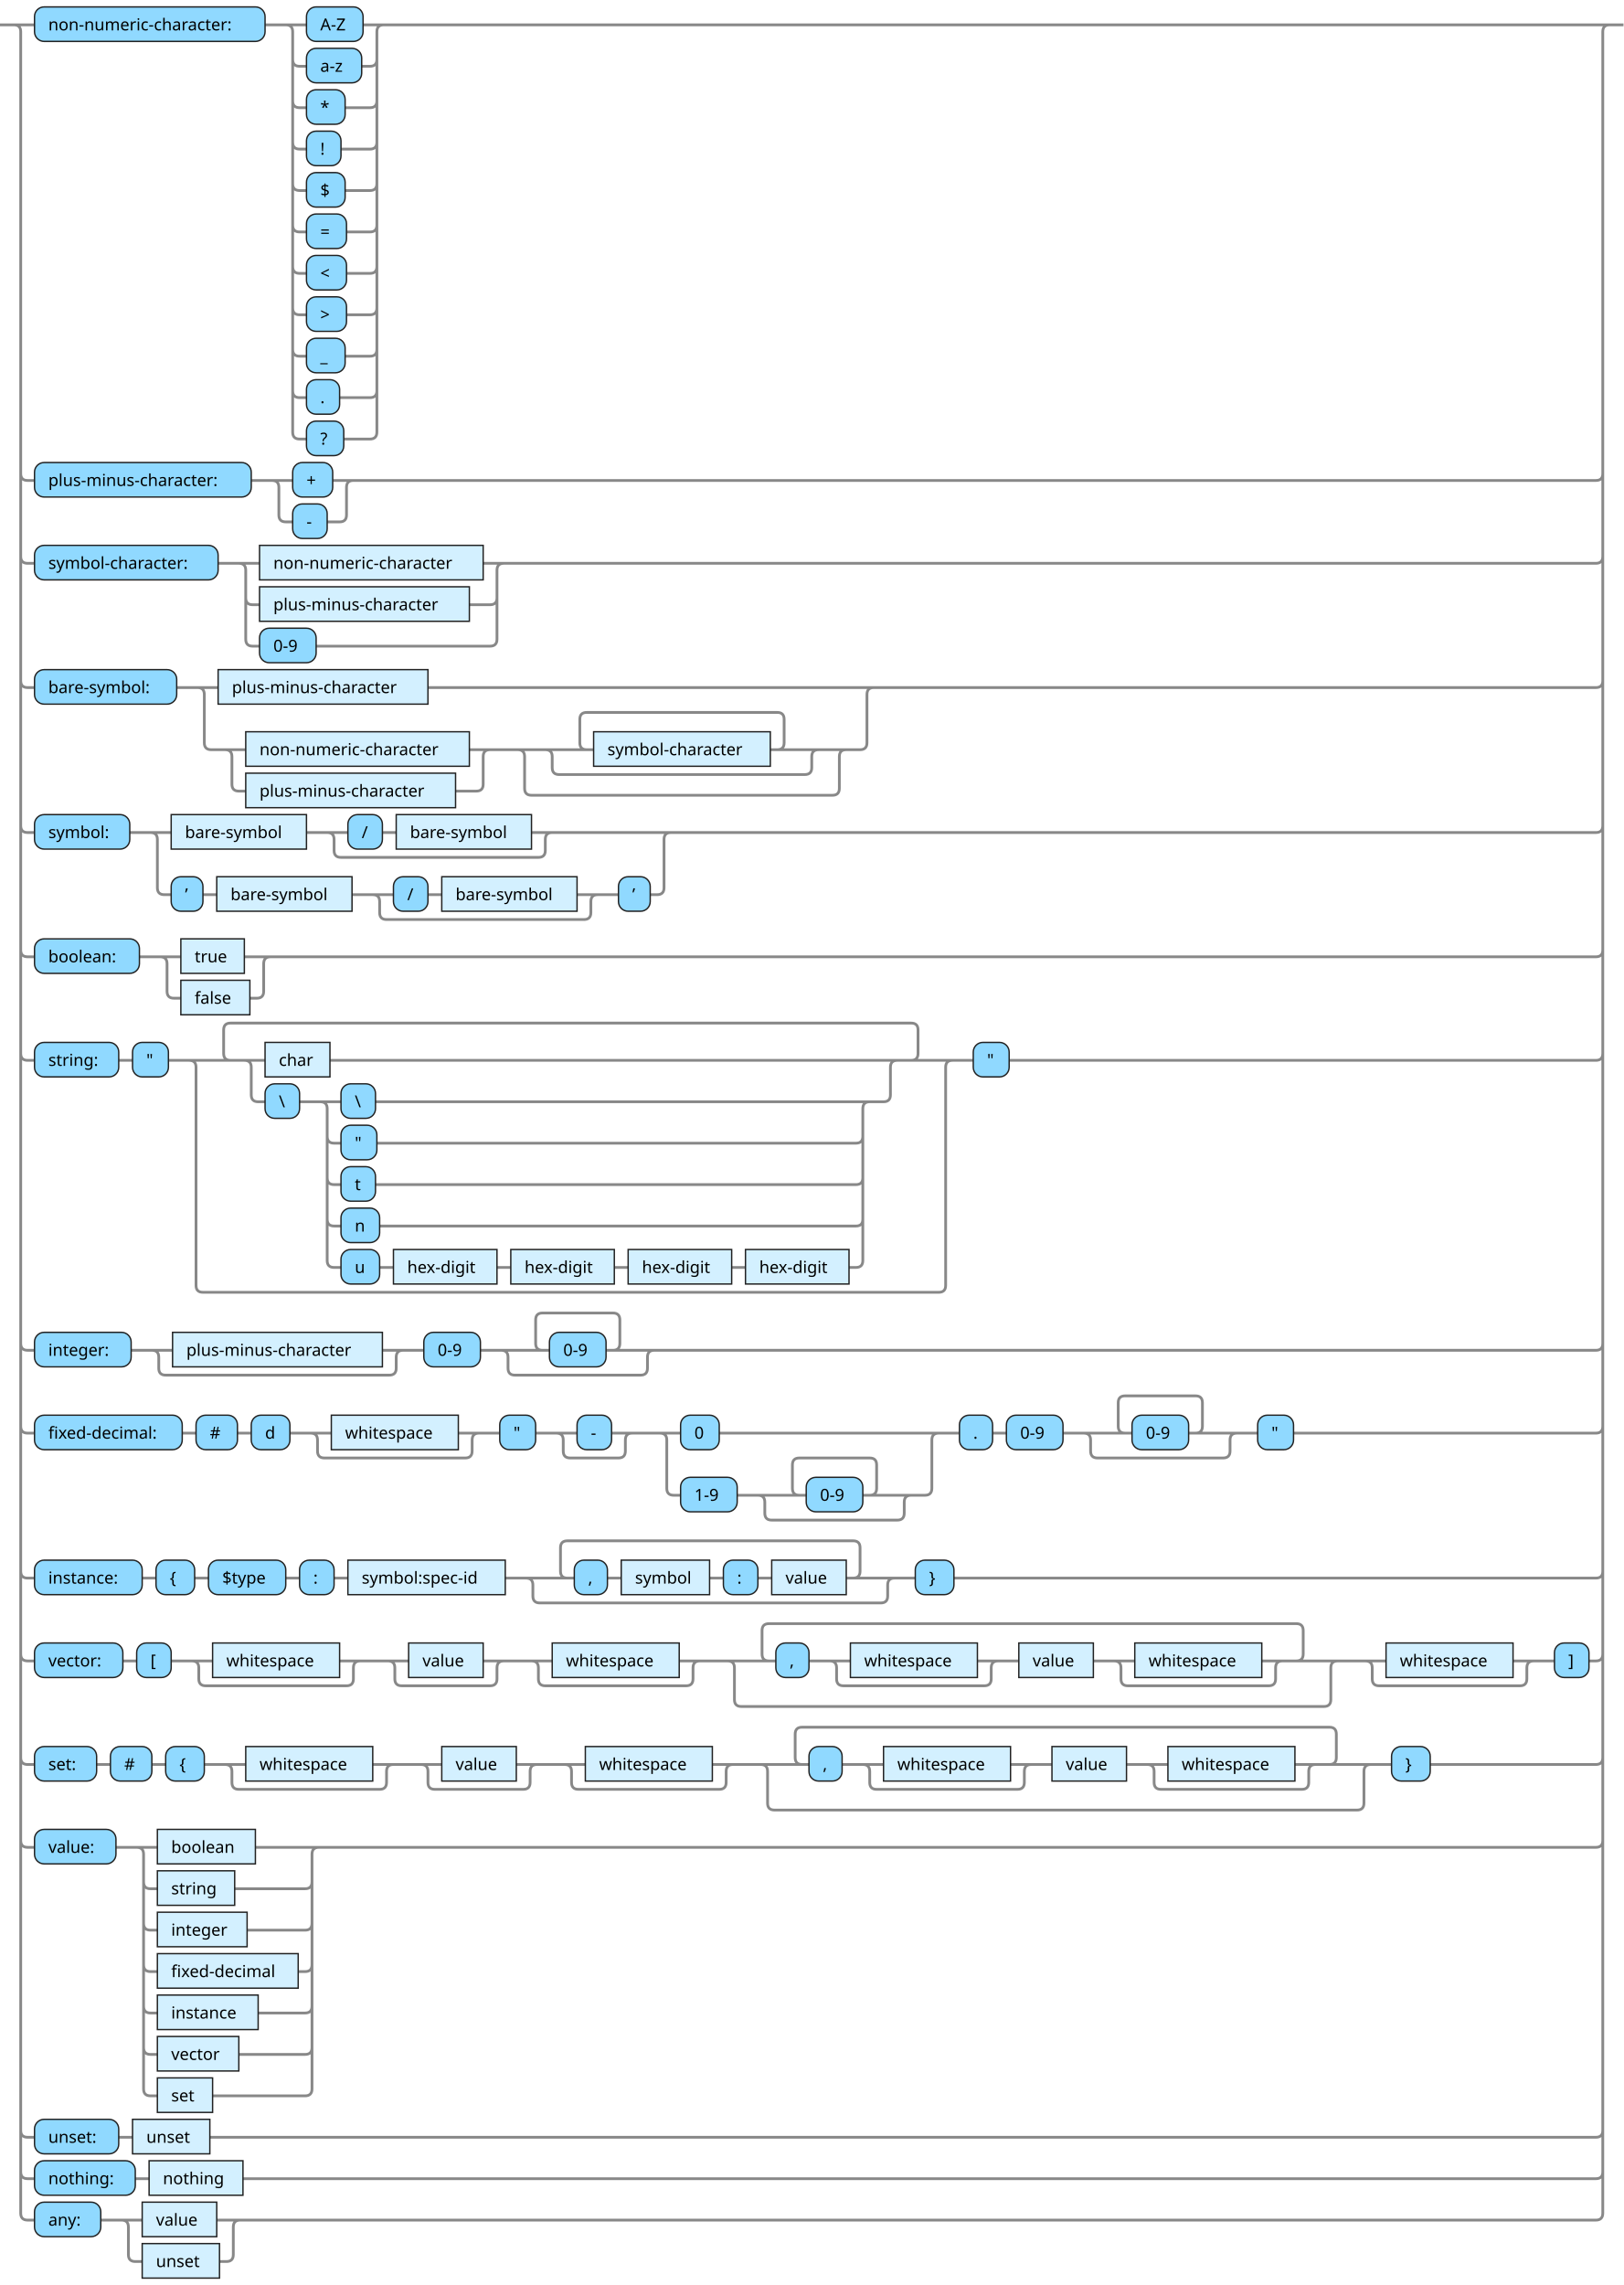
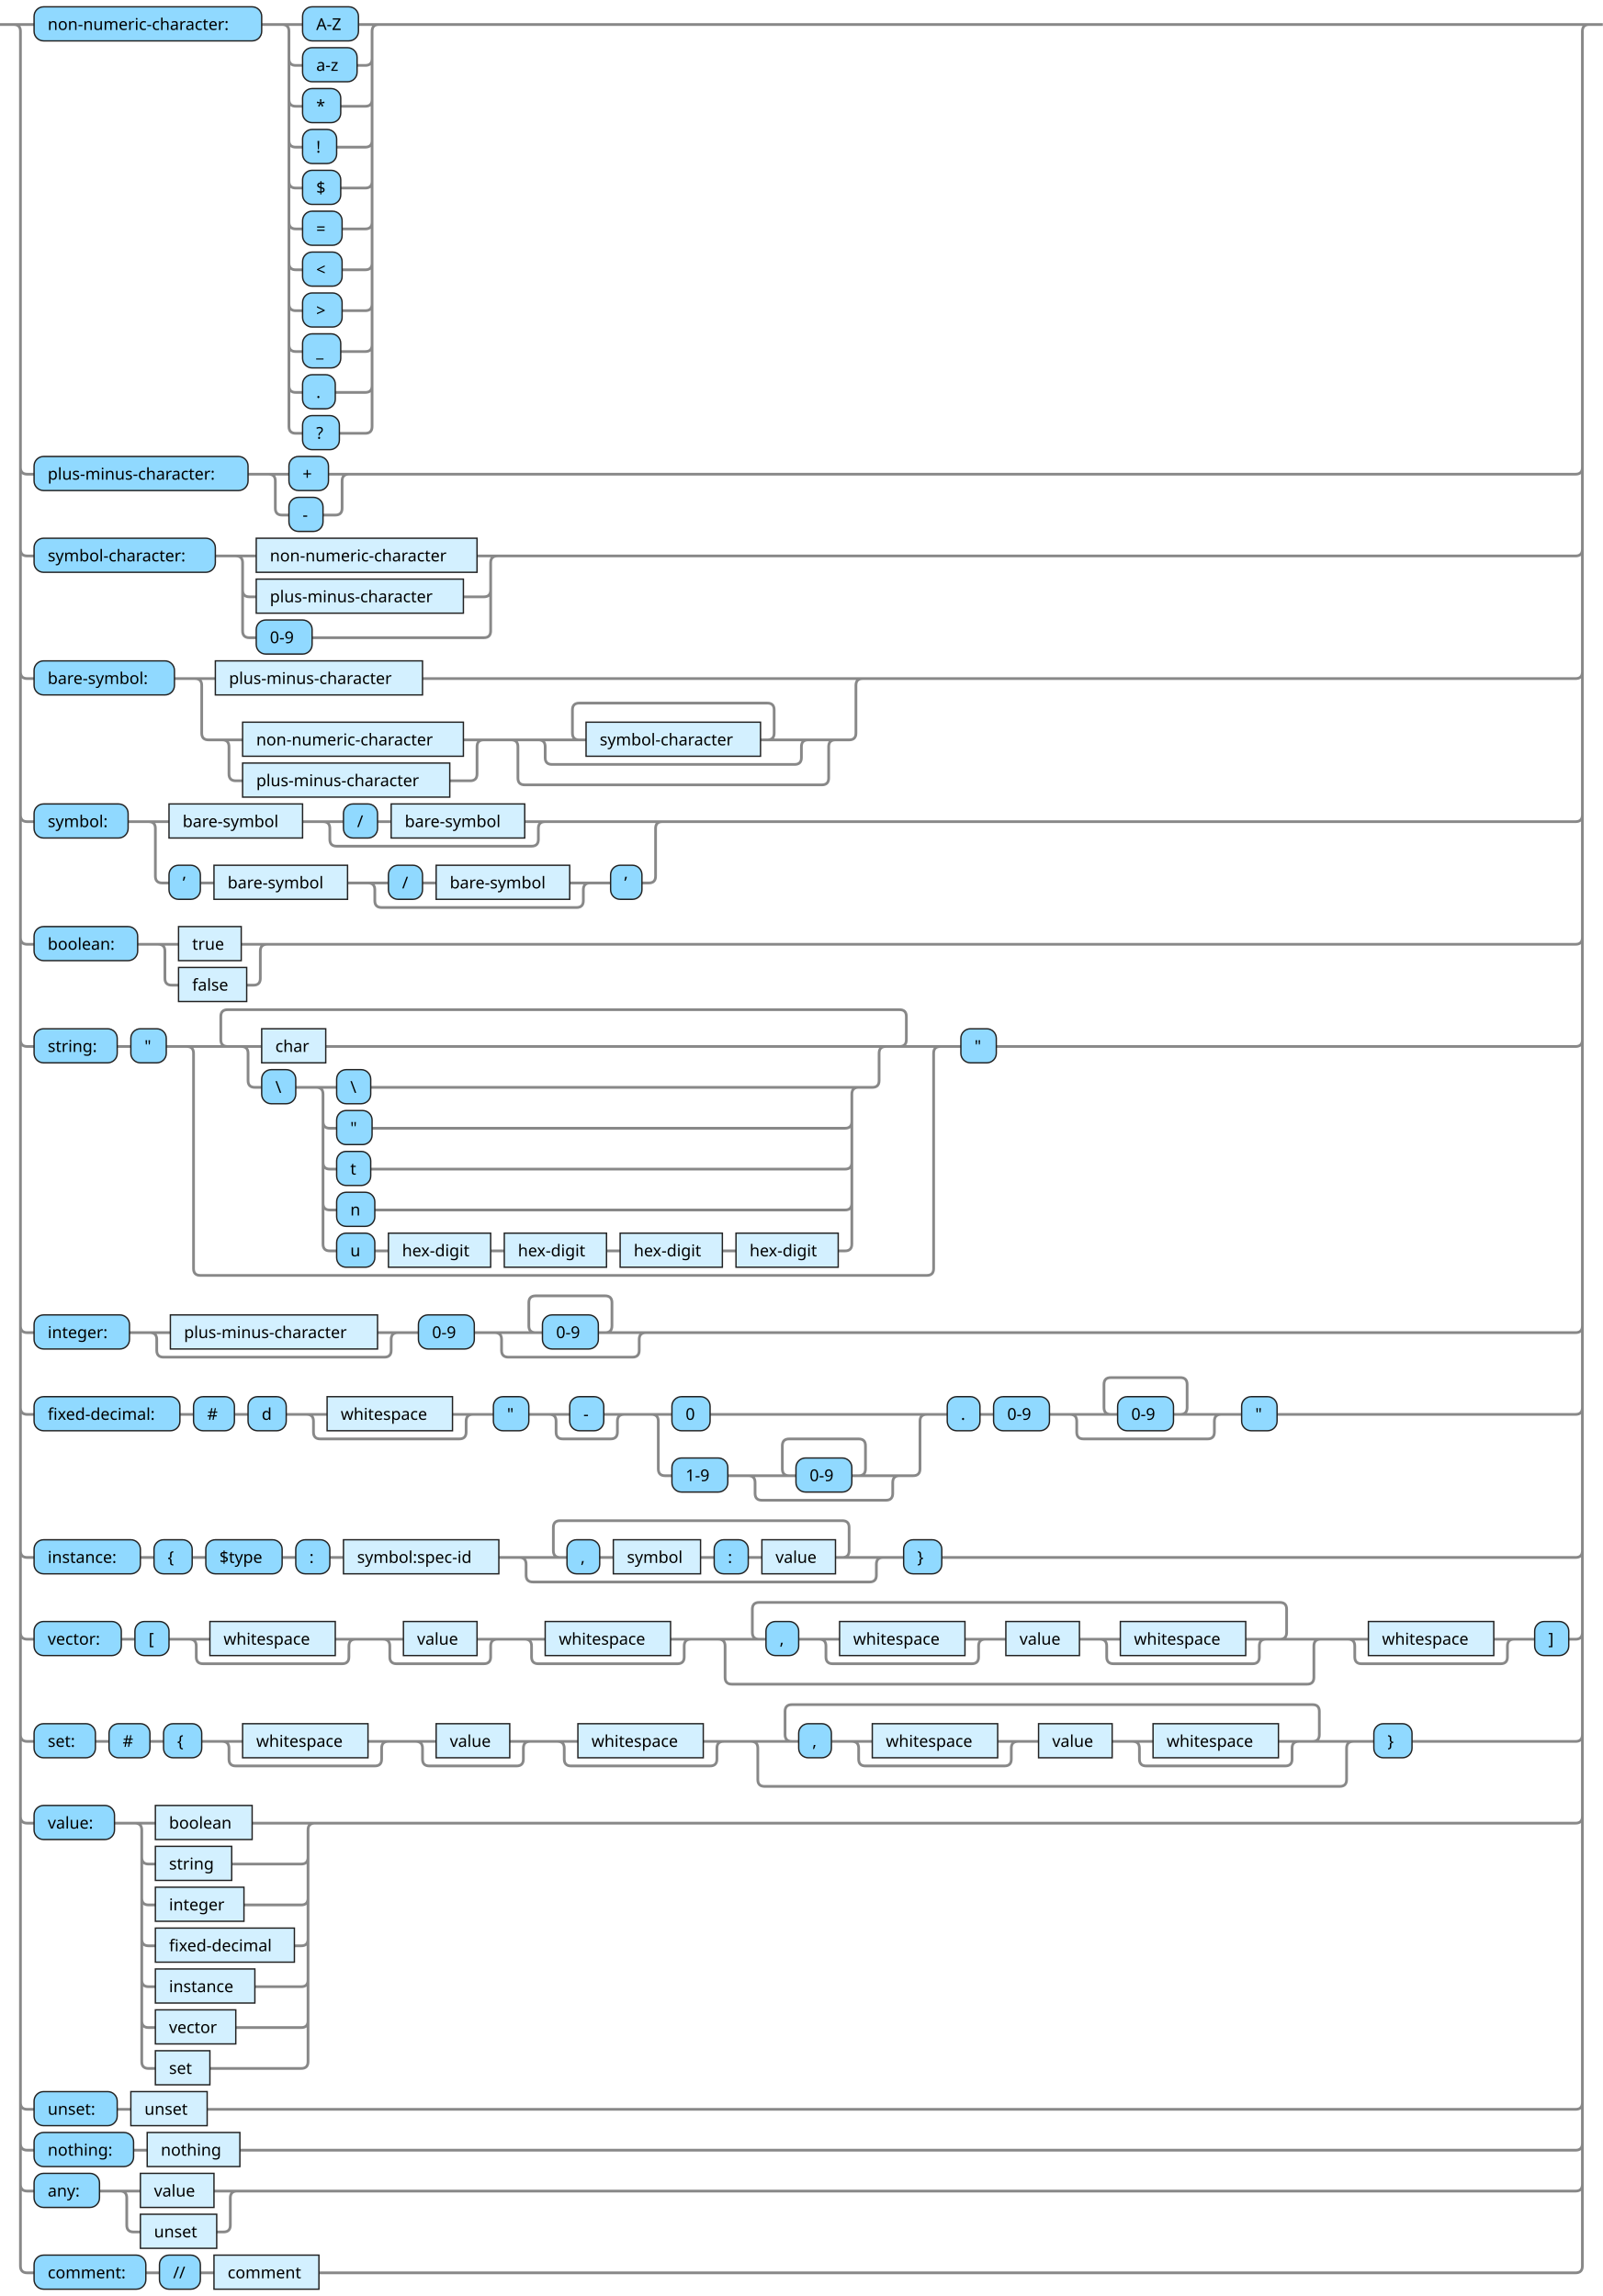
- <svg xmlns="http://www.w3.org/2000/svg" xmlns:xlink="http://www.w3.org/1999/xlink" version="1.1" width="1176" height="1655" viewbox="0 0 1176 1655">
+ <svg xmlns="http://www.w3.org/2000/svg" xmlns:xlink="http://www.w3.org/1999/xlink" version="1.1" width="1176" height="1685" viewbox="0 0 1176 1685">
  <defs>
    <style type="text/css">.c{fill: none; stroke: #888888; stroke-width: 2px;}.j{fill:#000000;font-family:Verdana,Sans-serif;font-size:12px;}.l{fill:#90d9ff;stroke:#222222;}.r{fill:#d3f0ff;stroke:#222222;}</style>
  </defs>
-   <path class="c" d="M0 18h25m167 0h30m41 0h20m-71 25q0 5 5 5h5m40 0h6q5 0 5-5m-61 30q0 5 5 5h5m28 0h18q5 0 5-5m-61 30q0 5 5 5h5m25 0h21q5 0 5-5m-61 30q0 5 5 5h5m28 0h18q5 0 5-5m-61 30q0 5 5 5h5m29 0h17q5 0 5-5m-61 30q0 5 5 5h5m29 0h17q5 0 5-5m-61 30q0 5 5 5h5m29 0h17q5 0 5-5m-61 30q0 5 5 5h5m28 0h18q5 0 5-5m-61 30q0 5 5 5h5m24 0h22q5 0 5-5m-66-265q5 0 5 5v290q0 5 5 5h5m27 0h19q5 0 5-5v-290q0-5 5-5m5 0h888m-1156 325q0 5 5 5h5m157 0h30m29 0h20m-64 0q5 0 5 5v20q0 5 5 5h5m25 0h9q5 0 5-5v-20q0-5 5-5m5 0h895q5 0 5-5m-1146 60q0 5 5 5h5m133 0h30m162 0h20m-192 25q0 5 5 5h5m152 0h15q5 0 5-5m-187-25q5 0 5 5v50q0 5 5 5h5m41 0h126q5 0 5-5v-50q0-5 5-5m5 0h786q5 0 5-5m-1146 90q0 5 5 5h5m103 0h30m152 0h328m-495 0q5 0 5 5v35q0 5 5 5h25m162 0h20m-197 0q5 0 5 5v20q0 5 5 5h5m152 0h15q5 0 5-5v-20q0-5 5-5m5 0h70m-5 0q-5 0-5-5v-17q0-5 5-5h138q5 0 5 5v17q0 5-5 5m-5 0h40m-203 0q5 0 5 5v8q0 5 5 5h178q5 0 5-5v-8q0-5 5-5m5 0h20m-243 0q5 0 5 5v23q0 5 5 5h218q5 0 5-5v-23q0-5 5-5m5 0h5q5 0 5-5v-35q0-5 5-5m5 0h518q5 0 5-5m-1146 105q0 5 5 5h5m69 0h30m98 0h30m25 0h10m98 0h20m-168 0q5 0 5 5v8q0 5 5 5h143q5 0 5-5v-8q0-5 5-5m5 0h86m-382 0q5 0 5 5v35q0 5 5 5h5m23 0h10m98 0h30m25 0h10m98 0h20m-168 0q5 0 5 5v8q0 5 5 5h143q5 0 5-5v-8q0-5 5-5m5 0h10m23 0h5q5 0 5-5v-35q0-5 5-5m5 0h665q5 0 5-5m-1146 90q0 5 5 5h5m76 0h30m46 0h24m-85 0q5 0 5 5v20q0 5 5 5h5m50 0h5q5 0 5-5v-20q0-5 5-5m5 0h955q5 0 5-5m-1146 75q0 5 5 5h5m61 0h10m26 0h50m-5 0q-5 0-5-5v-17q0-5 5-5h493q5 0 5 5v17q0 5-5 5m-488 0h20m47 0h416m-478 0q5 0 5 5v20q0 5 5 5h5m25 0h30m25 0h363m-398 25q0 5 5 5h5m26 0h347q5 0 5-5m-388 30q0 5 5 5h5m25 0h348q5 0 5-5m-388 30q0 5 5 5h5m28 0h345q5 0 5-5m-393-85q5 0 5 5v110q0 5 5 5h5m28 0h10m75 0h10m75 0h10m75 0h10m75 0h5q5 0 5-5v-110q0-5 5-5m5 0h5q5 0 5-5v-20q0-5 5-5m5 0h40m-558 0q5 0 5 5v158q0 5 5 5h533q5 0 5-5v-158q0-5 5-5m5 0h10m26 0h425q5 0 5-5m-1146 210q0 5 5 5h5m70 0h30m152 0h20m-187 0q5 0 5 5v8q0 5 5 5h162q5 0 5-5v-8q0-5 5-5m5 0h10m41 0h50m-5 0q-5 0-5-5v-17q0-5 5-5h51q5 0 5 5v17q0 5-5 5m-5 0h40m-116 0q5 0 5 5v8q0 5 5 5h91q5 0 5-5v-8q0-5 5-5m5 0h677q5 0 5-5m-1146 60q0 5 5 5h5m107 0h10m30 0h10m28 0h30m92 0h20m-127 0q5 0 5 5v8q0 5 5 5h102q5 0 5-5v-8q0-5 5-5m5 0h10m26 0h30m25 0h20m-60 0q5 0 5 5v8q0 5 5 5h35q5 0 5-5v-8q0-5 5-5m5 0h30m28 0h164m-207 0q5 0 5 5v35q0 5 5 5h5m41 0h50m-5 0q-5 0-5-5v-17q0-5 5-5h51q5 0 5 5v17q0 5-5 5m-5 0h40m-116 0q5 0 5 5v8q0 5 5 5h91q5 0 5-5v-8q0-5 5-5m5 0h5q5 0 5-5v-35q0-5 5-5m5 0h10m24 0h10m41 0h50m-5 0q-5 0-5-5v-17q0-5 5-5h51q5 0 5 5v17q0 5-5 5m-5 0h40m-116 0q5 0 5 5v8q0 5 5 5h91q5 0 5-5v-8q0-5 5-5m5 0h10m26 0h219q5 0 5-5m-1146 105q0 5 5 5h5m78 0h10m28 0h10m56 0h10m25 0h10m114 0h50m-5 0q-5 0-5-5v-17q0-5 5-5h207q5 0 5 5v17q0 5-5 5m-178 0h10m64 0h10m25 0h10m54 0h40m-272 0q5 0 5 5v8q0 5 5 5h247q5 0 5-5v-8q0-5 5-5m5 0h10m28 0h465q5 0 5-5m-1146 60q0 5 5 5h5m64 0h10m25 0h30m92 0h20m-127 0q5 0 5 5v8q0 5 5 5h102q5 0 5-5v-8q0-5 5-5m5 0h30m54 0h20m-89 0q5 0 5 5v8q0 5 5 5h64q5 0 5-5v-8q0-5 5-5m5 0h30m92 0h20m-127 0q5 0 5 5v8q0 5 5 5h102q5 0 5-5v-8q0-5 5-5m5 0h50m-5 0q-5 0-5-5v-17q0-5 5-5h382q5 0 5 5v17q0 5-5 5m-353 0h30m92 0h20m-127 0q5 0 5 5v8q0 5 5 5h102q5 0 5-5v-8q0-5 5-5m5 0h10m54 0h30m92 0h20m-127 0q5 0 5 5v8q0 5 5 5h102q5 0 5-5v-8q0-5 5-5m5 0h40m-447 0q5 0 5 5v23q0 5 5 5h422q5 0 5-5v-23q0-5 5-5m5 0h30m92 0h20m-127 0q5 0 5 5v8q0 5 5 5h102q5 0 5-5v-8q0-5 5-5m5 0h10m25 0h5q5 0 5-5m-1146 75q0 5 5 5h5m45 0h10m30 0h10m28 0h30m92 0h20m-127 0q5 0 5 5v8q0 5 5 5h102q5 0 5-5v-8q0-5 5-5m5 0h30m54 0h20m-89 0q5 0 5 5v8q0 5 5 5h64q5 0 5-5v-8q0-5 5-5m5 0h30m92 0h20m-127 0q5 0 5 5v8q0 5 5 5h102q5 0 5-5v-8q0-5 5-5m5 0h50m-5 0q-5 0-5-5v-17q0-5 5-5h382q5 0 5 5v17q0 5-5 5m-353 0h30m92 0h20m-127 0q5 0 5 5v8q0 5 5 5h102q5 0 5-5v-8q0-5 5-5m5 0h10m54 0h30m92 0h20m-127 0q5 0 5 5v8q0 5 5 5h102q5 0 5-5v-8q0-5 5-5m5 0h40m-447 0q5 0 5 5v23q0 5 5 5h422q5 0 5-5v-23q0-5 5-5m5 0h10m28 0h120q5 0 5-5m-1146 60q0 5 5 5h5m59 0h30m71 0h51m-132 25q0 5 5 5h5m56 0h51q5 0 5-5m-122 30q0 5 5 5h5m65 0h42q5 0 5-5m-122 30q0 5 5 5h5m102 0h5q5 0 5-5m-122 30q0 5 5 5h5m73 0h34q5 0 5-5m-122 30q0 5 5 5h5m59 0h48q5 0 5-5m-127-145q5 0 5 5v170q0 5 5 5h5m40 0h67q5 0 5-5v-170q0-5 5-5m5 0h920q5 0 5-5m-1146 210q0 5 5 5h5m61 0h10m56 0h1004q5 0 5-5m-1146 30q0 5 5 5h5m73 0h10m68 0h980q5 0 5-5m-1151-1555q5 0 5 5v1580q0 5 5 5h5m48 0h30m54 0h22m-91 0q5 0 5 5v20q0 5 5 5h5m56 0h5q5 0 5-5v-20q0-5 5-5m5 0h977q5 0 5-5v-1580q0-5 5-5m5 0h5" />
+   <path class="c" d="M0 18h25m167 0h30m41 0h20m-71 25q0 5 5 5h5m40 0h6q5 0 5-5m-61 30q0 5 5 5h5m28 0h18q5 0 5-5m-61 30q0 5 5 5h5m25 0h21q5 0 5-5m-61 30q0 5 5 5h5m28 0h18q5 0 5-5m-61 30q0 5 5 5h5m29 0h17q5 0 5-5m-61 30q0 5 5 5h5m29 0h17q5 0 5-5m-61 30q0 5 5 5h5m29 0h17q5 0 5-5m-61 30q0 5 5 5h5m28 0h18q5 0 5-5m-61 30q0 5 5 5h5m24 0h22q5 0 5-5m-66-265q5 0 5 5v290q0 5 5 5h5m27 0h19q5 0 5-5v-290q0-5 5-5m5 0h888m-1156 325q0 5 5 5h5m157 0h30m29 0h20m-64 0q5 0 5 5v20q0 5 5 5h5m25 0h9q5 0 5-5v-20q0-5 5-5m5 0h895q5 0 5-5m-1146 60q0 5 5 5h5m133 0h30m162 0h20m-192 25q0 5 5 5h5m152 0h15q5 0 5-5m-187-25q5 0 5 5v50q0 5 5 5h5m41 0h126q5 0 5-5v-50q0-5 5-5m5 0h786q5 0 5-5m-1146 90q0 5 5 5h5m103 0h30m152 0h328m-495 0q5 0 5 5v35q0 5 5 5h25m162 0h20m-197 0q5 0 5 5v20q0 5 5 5h5m152 0h15q5 0 5-5v-20q0-5 5-5m5 0h70m-5 0q-5 0-5-5v-17q0-5 5-5h138q5 0 5 5v17q0 5-5 5m-5 0h40m-203 0q5 0 5 5v8q0 5 5 5h178q5 0 5-5v-8q0-5 5-5m5 0h20m-243 0q5 0 5 5v23q0 5 5 5h218q5 0 5-5v-23q0-5 5-5m5 0h5q5 0 5-5v-35q0-5 5-5m5 0h518q5 0 5-5m-1146 105q0 5 5 5h5m69 0h30m98 0h30m25 0h10m98 0h20m-168 0q5 0 5 5v8q0 5 5 5h143q5 0 5-5v-8q0-5 5-5m5 0h86m-382 0q5 0 5 5v35q0 5 5 5h5m23 0h10m98 0h30m25 0h10m98 0h20m-168 0q5 0 5 5v8q0 5 5 5h143q5 0 5-5v-8q0-5 5-5m5 0h10m23 0h5q5 0 5-5v-35q0-5 5-5m5 0h665q5 0 5-5m-1146 90q0 5 5 5h5m76 0h30m46 0h24m-85 0q5 0 5 5v20q0 5 5 5h5m50 0h5q5 0 5-5v-20q0-5 5-5m5 0h955q5 0 5-5m-1146 75q0 5 5 5h5m61 0h10m26 0h50m-5 0q-5 0-5-5v-17q0-5 5-5h493q5 0 5 5v17q0 5-5 5m-488 0h20m47 0h416m-478 0q5 0 5 5v20q0 5 5 5h5m25 0h30m25 0h363m-398 25q0 5 5 5h5m26 0h347q5 0 5-5m-388 30q0 5 5 5h5m25 0h348q5 0 5-5m-388 30q0 5 5 5h5m28 0h345q5 0 5-5m-393-85q5 0 5 5v110q0 5 5 5h5m28 0h10m75 0h10m75 0h10m75 0h10m75 0h5q5 0 5-5v-110q0-5 5-5m5 0h5q5 0 5-5v-20q0-5 5-5m5 0h40m-558 0q5 0 5 5v158q0 5 5 5h533q5 0 5-5v-158q0-5 5-5m5 0h10m26 0h425q5 0 5-5m-1146 210q0 5 5 5h5m70 0h30m152 0h20m-187 0q5 0 5 5v8q0 5 5 5h162q5 0 5-5v-8q0-5 5-5m5 0h10m41 0h50m-5 0q-5 0-5-5v-17q0-5 5-5h51q5 0 5 5v17q0 5-5 5m-5 0h40m-116 0q5 0 5 5v8q0 5 5 5h91q5 0 5-5v-8q0-5 5-5m5 0h677q5 0 5-5m-1146 60q0 5 5 5h5m107 0h10m30 0h10m28 0h30m92 0h20m-127 0q5 0 5 5v8q0 5 5 5h102q5 0 5-5v-8q0-5 5-5m5 0h10m26 0h30m25 0h20m-60 0q5 0 5 5v8q0 5 5 5h35q5 0 5-5v-8q0-5 5-5m5 0h30m28 0h164m-207 0q5 0 5 5v35q0 5 5 5h5m41 0h50m-5 0q-5 0-5-5v-17q0-5 5-5h51q5 0 5 5v17q0 5-5 5m-5 0h40m-116 0q5 0 5 5v8q0 5 5 5h91q5 0 5-5v-8q0-5 5-5m5 0h5q5 0 5-5v-35q0-5 5-5m5 0h10m24 0h10m41 0h50m-5 0q-5 0-5-5v-17q0-5 5-5h51q5 0 5 5v17q0 5-5 5m-5 0h40m-116 0q5 0 5 5v8q0 5 5 5h91q5 0 5-5v-8q0-5 5-5m5 0h10m26 0h219q5 0 5-5m-1146 105q0 5 5 5h5m78 0h10m28 0h10m56 0h10m25 0h10m114 0h50m-5 0q-5 0-5-5v-17q0-5 5-5h207q5 0 5 5v17q0 5-5 5m-178 0h10m64 0h10m25 0h10m54 0h40m-272 0q5 0 5 5v8q0 5 5 5h247q5 0 5-5v-8q0-5 5-5m5 0h10m28 0h465q5 0 5-5m-1146 60q0 5 5 5h5m64 0h10m25 0h30m92 0h20m-127 0q5 0 5 5v8q0 5 5 5h102q5 0 5-5v-8q0-5 5-5m5 0h30m54 0h20m-89 0q5 0 5 5v8q0 5 5 5h64q5 0 5-5v-8q0-5 5-5m5 0h30m92 0h20m-127 0q5 0 5 5v8q0 5 5 5h102q5 0 5-5v-8q0-5 5-5m5 0h50m-5 0q-5 0-5-5v-17q0-5 5-5h382q5 0 5 5v17q0 5-5 5m-353 0h30m92 0h20m-127 0q5 0 5 5v8q0 5 5 5h102q5 0 5-5v-8q0-5 5-5m5 0h10m54 0h30m92 0h20m-127 0q5 0 5 5v8q0 5 5 5h102q5 0 5-5v-8q0-5 5-5m5 0h40m-447 0q5 0 5 5v23q0 5 5 5h422q5 0 5-5v-23q0-5 5-5m5 0h30m92 0h20m-127 0q5 0 5 5v8q0 5 5 5h102q5 0 5-5v-8q0-5 5-5m5 0h10m25 0h5q5 0 5-5m-1146 75q0 5 5 5h5m45 0h10m30 0h10m28 0h30m92 0h20m-127 0q5 0 5 5v8q0 5 5 5h102q5 0 5-5v-8q0-5 5-5m5 0h30m54 0h20m-89 0q5 0 5 5v8q0 5 5 5h64q5 0 5-5v-8q0-5 5-5m5 0h30m92 0h20m-127 0q5 0 5 5v8q0 5 5 5h102q5 0 5-5v-8q0-5 5-5m5 0h50m-5 0q-5 0-5-5v-17q0-5 5-5h382q5 0 5 5v17q0 5-5 5m-353 0h30m92 0h20m-127 0q5 0 5 5v8q0 5 5 5h102q5 0 5-5v-8q0-5 5-5m5 0h10m54 0h30m92 0h20m-127 0q5 0 5 5v8q0 5 5 5h102q5 0 5-5v-8q0-5 5-5m5 0h40m-447 0q5 0 5 5v23q0 5 5 5h422q5 0 5-5v-23q0-5 5-5m5 0h10m28 0h120q5 0 5-5m-1146 60q0 5 5 5h5m59 0h30m71 0h51m-132 25q0 5 5 5h5m56 0h51q5 0 5-5m-122 30q0 5 5 5h5m65 0h42q5 0 5-5m-122 30q0 5 5 5h5m102 0h5q5 0 5-5m-122 30q0 5 5 5h5m73 0h34q5 0 5-5m-122 30q0 5 5 5h5m59 0h48q5 0 5-5m-127-145q5 0 5 5v170q0 5 5 5h5m40 0h67q5 0 5-5v-170q0-5 5-5m5 0h920q5 0 5-5m-1146 210q0 5 5 5h5m61 0h10m56 0h1004q5 0 5-5m-1146 30q0 5 5 5h5m73 0h10m68 0h980q5 0 5-5m-1146 30q0 5 5 5h5m48 0h30m54 0h22m-91 0q5 0 5 5v20q0 5 5 5h5m56 0h5q5 0 5-5v-20q0-5 5-5m5 0h977q5 0 5-5m-1151-1585q5 0 5 5v1640q0 5 5 5h5m82 0h10m30 0h10m77 0h922q5 0 5-5v-1640q0-5 5-5m5 0h5" />
  <rect class="l" x="25" y="5" width="167" height="25" rx="7" />
  <text class="j" x="35" y="22">non-numeric-character:</text>
  <rect class="l" x="222" y="5" width="41" height="25" rx="7" />
  <text class="j" x="232" y="22">A-Z</text>
  <rect class="l" x="222" y="35" width="40" height="25" rx="7" />
  <text class="j" x="232" y="52">a-z</text>
  <rect class="l" x="222" y="65" width="28" height="25" rx="7" />
  <text class="j" x="232" y="82">*</text>
  <rect class="l" x="222" y="95" width="25" height="25" rx="7" />
  <text class="j" x="232" y="112">!</text>
  <rect class="l" x="222" y="125" width="28" height="25" rx="7" />
  <text class="j" x="232" y="142">$</text>
  <rect class="l" x="222" y="155" width="29" height="25" rx="7" />
  <text class="j" x="232" y="172">=</text>
  <rect class="l" x="222" y="185" width="29" height="25" rx="7" />
  <text class="j" x="232" y="202">&lt;</text>
  <rect class="l" x="222" y="215" width="29" height="25" rx="7" />
  <text class="j" x="232" y="232">&gt;</text>
  <rect class="l" x="222" y="245" width="28" height="25" rx="7" />
  <text class="j" x="232" y="262">_</text>
  <rect class="l" x="222" y="275" width="24" height="25" rx="7" />
  <text class="j" x="232" y="292">.</text>
  <rect class="l" x="222" y="305" width="27" height="25" rx="7" />
  <text class="j" x="232" y="322">?</text>
  <rect class="l" x="25" y="335" width="157" height="25" rx="7" />
  <text class="j" x="35" y="352">plus-minus-character:</text>
  <rect class="l" x="212" y="335" width="29" height="25" rx="7" />
  <text class="j" x="222" y="352">+</text>
  <rect class="l" x="212" y="365" width="25" height="25" rx="7" />
  <text class="j" x="222" y="382">-</text>
  <rect class="l" x="25" y="395" width="133" height="25" rx="7" />
  <text class="j" x="35" y="412">symbol-character:</text>
  <a xlink:href="#non-numeric-character">
    <rect class="r" x="188" y="395" width="162" height="25" />
    <text class="j" x="198" y="412">non-numeric-character</text>
  </a>
  <a xlink:href="#plus-minus-character">
    <rect class="r" x="188" y="425" width="152" height="25" />
    <text class="j" x="198" y="442">plus-minus-character</text>
  </a>
  <rect class="l" x="188" y="455" width="41" height="25" rx="7" />
  <text class="j" x="198" y="472">0-9</text>
  <rect class="l" x="25" y="485" width="103" height="25" rx="7" />
  <text class="j" x="35" y="502">bare-symbol:</text>
  <a xlink:href="#plus-minus-character">
    <rect class="r" x="158" y="485" width="152" height="25" />
    <text class="j" x="168" y="502">plus-minus-character</text>
  </a>
  <a xlink:href="#non-numeric-character">
    <rect class="r" x="178" y="530" width="162" height="25" />
    <text class="j" x="188" y="547">non-numeric-character</text>
  </a>
  <a xlink:href="#plus-minus-character">
    <rect class="r" x="178" y="560" width="152" height="25" />
    <text class="j" x="188" y="577">plus-minus-character</text>
  </a>
  <a xlink:href="#symbol-character">
    <rect class="r" x="430" y="530" width="128" height="25" />
    <text class="j" x="440" y="547">symbol-character</text>
  </a>
  <rect class="l" x="25" y="590" width="69" height="25" rx="7" />
  <text class="j" x="35" y="607">symbol:</text>
  <a xlink:href="#bare-symbol">
    <rect class="r" x="124" y="590" width="98" height="25" />
    <text class="j" x="134" y="607">bare-symbol</text>
  </a>
  <rect class="l" x="252" y="590" width="25" height="25" rx="7" />
  <text class="j" x="262" y="607">/</text>
  <a xlink:href="#bare-symbol">
    <rect class="r" x="287" y="590" width="98" height="25" />
    <text class="j" x="297" y="607">bare-symbol</text>
  </a>
  <rect class="l" x="124" y="635" width="23" height="25" rx="7" />
  <text class="j" x="134" y="652">’</text>
  <a xlink:href="#bare-symbol">
    <rect class="r" x="157" y="635" width="98" height="25" />
    <text class="j" x="167" y="652">bare-symbol</text>
  </a>
  <rect class="l" x="285" y="635" width="25" height="25" rx="7" />
  <text class="j" x="295" y="652">/</text>
  <a xlink:href="#bare-symbol">
    <rect class="r" x="320" y="635" width="98" height="25" />
    <text class="j" x="330" y="652">bare-symbol</text>
  </a>
  <rect class="l" x="448" y="635" width="23" height="25" rx="7" />
  <text class="j" x="458" y="652">’</text>
  <rect class="l" x="25" y="680" width="76" height="25" rx="7" />
  <text class="j" x="35" y="697">boolean:</text>
  <a xlink:href="#true">
    <rect class="r" x="131" y="680" width="46" height="25" />
    <text class="j" x="141" y="697">true</text>
  </a>
  <a xlink:href="#false">
    <rect class="r" x="131" y="710" width="50" height="25" />
    <text class="j" x="141" y="727">false</text>
  </a>
  <rect class="l" x="25" y="755" width="61" height="25" rx="7" />
  <text class="j" x="35" y="772">string:</text>
  <rect class="l" x="96" y="755" width="26" height="25" rx="7" />
  <text class="j" x="106" y="772">"</text>
  <a xlink:href="#char">
    <rect class="r" x="192" y="755" width="47" height="25" />
    <text class="j" x="202" y="772">char</text>
  </a>
  <rect class="l" x="192" y="785" width="25" height="25" rx="7" />
  <text class="j" x="202" y="802">\</text>
  <rect class="l" x="247" y="785" width="25" height="25" rx="7" />
  <text class="j" x="257" y="802">\</text>
  <rect class="l" x="247" y="815" width="26" height="25" rx="7" />
  <text class="j" x="257" y="832">"</text>
  <rect class="l" x="247" y="845" width="25" height="25" rx="7" />
  <text class="j" x="257" y="862">t</text>
  <rect class="l" x="247" y="875" width="28" height="25" rx="7" />
  <text class="j" x="257" y="892">n</text>
  <rect class="l" x="247" y="905" width="28" height="25" rx="7" />
  <text class="j" x="257" y="922">u</text>
  <a xlink:href="#hex-digit">
    <rect class="r" x="285" y="905" width="75" height="25" />
    <text class="j" x="295" y="922">hex-digit</text>
  </a>
  <a xlink:href="#hex-digit">
    <rect class="r" x="370" y="905" width="75" height="25" />
    <text class="j" x="380" y="922">hex-digit</text>
  </a>
  <a xlink:href="#hex-digit">
    <rect class="r" x="455" y="905" width="75" height="25" />
    <text class="j" x="465" y="922">hex-digit</text>
  </a>
  <a xlink:href="#hex-digit">
    <rect class="r" x="540" y="905" width="75" height="25" />
    <text class="j" x="550" y="922">hex-digit</text>
  </a>
  <rect class="l" x="705" y="755" width="26" height="25" rx="7" />
  <text class="j" x="715" y="772">"</text>
  <rect class="l" x="25" y="965" width="70" height="25" rx="7" />
  <text class="j" x="35" y="982">integer:</text>
  <a xlink:href="#plus-minus-character">
    <rect class="r" x="125" y="965" width="152" height="25" />
    <text class="j" x="135" y="982">plus-minus-character</text>
  </a>
  <rect class="l" x="307" y="965" width="41" height="25" rx="7" />
  <text class="j" x="317" y="982">0-9</text>
  <rect class="l" x="398" y="965" width="41" height="25" rx="7" />
  <text class="j" x="408" y="982">0-9</text>
  <rect class="l" x="25" y="1025" width="107" height="25" rx="7" />
  <text class="j" x="35" y="1042">fixed-decimal:</text>
  <rect class="l" x="142" y="1025" width="30" height="25" rx="7" />
  <text class="j" x="152" y="1042">#</text>
  <rect class="l" x="182" y="1025" width="28" height="25" rx="7" />
  <text class="j" x="192" y="1042">d</text>
  <a xlink:href="#whitespace">
    <rect class="r" x="240" y="1025" width="92" height="25" />
    <text class="j" x="250" y="1042">whitespace</text>
  </a>
  <rect class="l" x="362" y="1025" width="26" height="25" rx="7" />
  <text class="j" x="372" y="1042">"</text>
  <rect class="l" x="418" y="1025" width="25" height="25" rx="7" />
  <text class="j" x="428" y="1042">-</text>
  <rect class="l" x="493" y="1025" width="28" height="25" rx="7" />
  <text class="j" x="503" y="1042">0</text>
  <rect class="l" x="493" y="1070" width="41" height="25" rx="7" />
  <text class="j" x="503" y="1087">1-9</text>
  <rect class="l" x="584" y="1070" width="41" height="25" rx="7" />
  <text class="j" x="594" y="1087">0-9</text>
  <rect class="l" x="695" y="1025" width="24" height="25" rx="7" />
  <text class="j" x="705" y="1042">.</text>
  <rect class="l" x="729" y="1025" width="41" height="25" rx="7" />
  <text class="j" x="739" y="1042">0-9</text>
  <rect class="l" x="820" y="1025" width="41" height="25" rx="7" />
  <text class="j" x="830" y="1042">0-9</text>
  <rect class="l" x="911" y="1025" width="26" height="25" rx="7" />
  <text class="j" x="921" y="1042">"</text>
  <rect class="l" x="25" y="1130" width="78" height="25" rx="7" />
  <text class="j" x="35" y="1147">instance:</text>
  <rect class="l" x="113" y="1130" width="28" height="25" rx="7" />
  <text class="j" x="123" y="1147">{</text>
  <rect class="l" x="151" y="1130" width="56" height="25" rx="7" />
  <text class="j" x="161" y="1147">$type</text>
  <rect class="l" x="217" y="1130" width="25" height="25" rx="7" />
  <text class="j" x="227" y="1147">:</text>
  <a xlink:href="#symbol:spec-id">
    <rect class="r" x="252" y="1130" width="114" height="25" />
    <text class="j" x="262" y="1147">symbol:spec-id</text>
  </a>
  <rect class="l" x="416" y="1130" width="24" height="25" rx="7" />
  <text class="j" x="426" y="1147">,</text>
  <a xlink:href="#symbol">
    <rect class="r" x="450" y="1130" width="64" height="25" />
    <text class="j" x="460" y="1147">symbol</text>
  </a>
  <rect class="l" x="524" y="1130" width="25" height="25" rx="7" />
  <text class="j" x="534" y="1147">:</text>
  <a xlink:href="#value">
    <rect class="r" x="559" y="1130" width="54" height="25" />
    <text class="j" x="569" y="1147">value</text>
  </a>
  <rect class="l" x="663" y="1130" width="28" height="25" rx="7" />
  <text class="j" x="673" y="1147">}</text>
  <rect class="l" x="25" y="1190" width="64" height="25" rx="7" />
  <text class="j" x="35" y="1207">vector:</text>
  <rect class="l" x="99" y="1190" width="25" height="25" rx="7" />
  <text class="j" x="109" y="1207">[</text>
  <a xlink:href="#whitespace">
    <rect class="r" x="154" y="1190" width="92" height="25" />
    <text class="j" x="164" y="1207">whitespace</text>
  </a>
  <a xlink:href="#value">
    <rect class="r" x="296" y="1190" width="54" height="25" />
    <text class="j" x="306" y="1207">value</text>
  </a>
  <a xlink:href="#whitespace">
    <rect class="r" x="400" y="1190" width="92" height="25" />
    <text class="j" x="410" y="1207">whitespace</text>
  </a>
  <rect class="l" x="562" y="1190" width="24" height="25" rx="7" />
  <text class="j" x="572" y="1207">,</text>
  <a xlink:href="#whitespace">
    <rect class="r" x="616" y="1190" width="92" height="25" />
    <text class="j" x="626" y="1207">whitespace</text>
  </a>
  <a xlink:href="#value">
    <rect class="r" x="738" y="1190" width="54" height="25" />
    <text class="j" x="748" y="1207">value</text>
  </a>
  <a xlink:href="#whitespace">
    <rect class="r" x="822" y="1190" width="92" height="25" />
    <text class="j" x="832" y="1207">whitespace</text>
  </a>
  <a xlink:href="#whitespace">
    <rect class="r" x="1004" y="1190" width="92" height="25" />
    <text class="j" x="1014" y="1207">whitespace</text>
  </a>
  <rect class="l" x="1126" y="1190" width="25" height="25" rx="7" />
  <text class="j" x="1136" y="1207">]</text>
  <rect class="l" x="25" y="1265" width="45" height="25" rx="7" />
  <text class="j" x="35" y="1282">set:</text>
  <rect class="l" x="80" y="1265" width="30" height="25" rx="7" />
  <text class="j" x="90" y="1282">#</text>
  <rect class="l" x="120" y="1265" width="28" height="25" rx="7" />
  <text class="j" x="130" y="1282">{</text>
  <a xlink:href="#whitespace">
    <rect class="r" x="178" y="1265" width="92" height="25" />
    <text class="j" x="188" y="1282">whitespace</text>
  </a>
  <a xlink:href="#value">
    <rect class="r" x="320" y="1265" width="54" height="25" />
    <text class="j" x="330" y="1282">value</text>
  </a>
  <a xlink:href="#whitespace">
    <rect class="r" x="424" y="1265" width="92" height="25" />
    <text class="j" x="434" y="1282">whitespace</text>
  </a>
  <rect class="l" x="586" y="1265" width="24" height="25" rx="7" />
  <text class="j" x="596" y="1282">,</text>
  <a xlink:href="#whitespace">
    <rect class="r" x="640" y="1265" width="92" height="25" />
    <text class="j" x="650" y="1282">whitespace</text>
  </a>
  <a xlink:href="#value">
    <rect class="r" x="762" y="1265" width="54" height="25" />
    <text class="j" x="772" y="1282">value</text>
  </a>
  <a xlink:href="#whitespace">
    <rect class="r" x="846" y="1265" width="92" height="25" />
    <text class="j" x="856" y="1282">whitespace</text>
  </a>
  <rect class="l" x="1008" y="1265" width="28" height="25" rx="7" />
  <text class="j" x="1018" y="1282">}</text>
  <rect class="l" x="25" y="1325" width="59" height="25" rx="7" />
  <text class="j" x="35" y="1342">value:</text>
  <a xlink:href="#boolean">
    <rect class="r" x="114" y="1325" width="71" height="25" />
    <text class="j" x="124" y="1342">boolean</text>
  </a>
  <a xlink:href="#string">
    <rect class="r" x="114" y="1355" width="56" height="25" />
    <text class="j" x="124" y="1372">string</text>
  </a>
  <a xlink:href="#integer">
    <rect class="r" x="114" y="1385" width="65" height="25" />
    <text class="j" x="124" y="1402">integer</text>
  </a>
  <a xlink:href="#fixed-decimal">
    <rect class="r" x="114" y="1415" width="102" height="25" />
    <text class="j" x="124" y="1432">fixed-decimal</text>
  </a>
  <a xlink:href="#instance">
    <rect class="r" x="114" y="1445" width="73" height="25" />
    <text class="j" x="124" y="1462">instance</text>
  </a>
  <a xlink:href="#vector">
    <rect class="r" x="114" y="1475" width="59" height="25" />
    <text class="j" x="124" y="1492">vector</text>
  </a>
  <a xlink:href="#set">
    <rect class="r" x="114" y="1505" width="40" height="25" />
    <text class="j" x="124" y="1522">set</text>
  </a>
  <rect class="l" x="25" y="1535" width="61" height="25" rx="7" />
  <text class="j" x="35" y="1552">unset:</text>
  <a xlink:href="#unset">
    <rect class="r" x="96" y="1535" width="56" height="25" />
    <text class="j" x="106" y="1552">unset</text>
  </a>
  <rect class="l" x="25" y="1565" width="73" height="25" rx="7" />
  <text class="j" x="35" y="1582">nothing:</text>
  <a xlink:href="#nothing">
    <rect class="r" x="108" y="1565" width="68" height="25" />
    <text class="j" x="118" y="1582">nothing</text>
  </a>
  <rect class="l" x="25" y="1595" width="48" height="25" rx="7" />
  <text class="j" x="35" y="1612">any:</text>
  <a xlink:href="#value">
    <rect class="r" x="103" y="1595" width="54" height="25" />
    <text class="j" x="113" y="1612">value</text>
  </a>
  <a xlink:href="#unset">
    <rect class="r" x="103" y="1625" width="56" height="25" />
    <text class="j" x="113" y="1642">unset</text>
  </a>
+   <rect class="l" x="25" y="1655" width="82" height="25" rx="7" />
+   <text class="j" x="35" y="1672">comment:</text>
+   <rect class="l" x="117" y="1655" width="30" height="25" rx="7" />
+   <text class="j" x="127" y="1672">//</text>
+   <a xlink:href="#comment">
+     <rect class="r" x="157" y="1655" width="77" height="25" />
+     <text class="j" x="167" y="1672">comment</text>
+   </a>
</svg>
